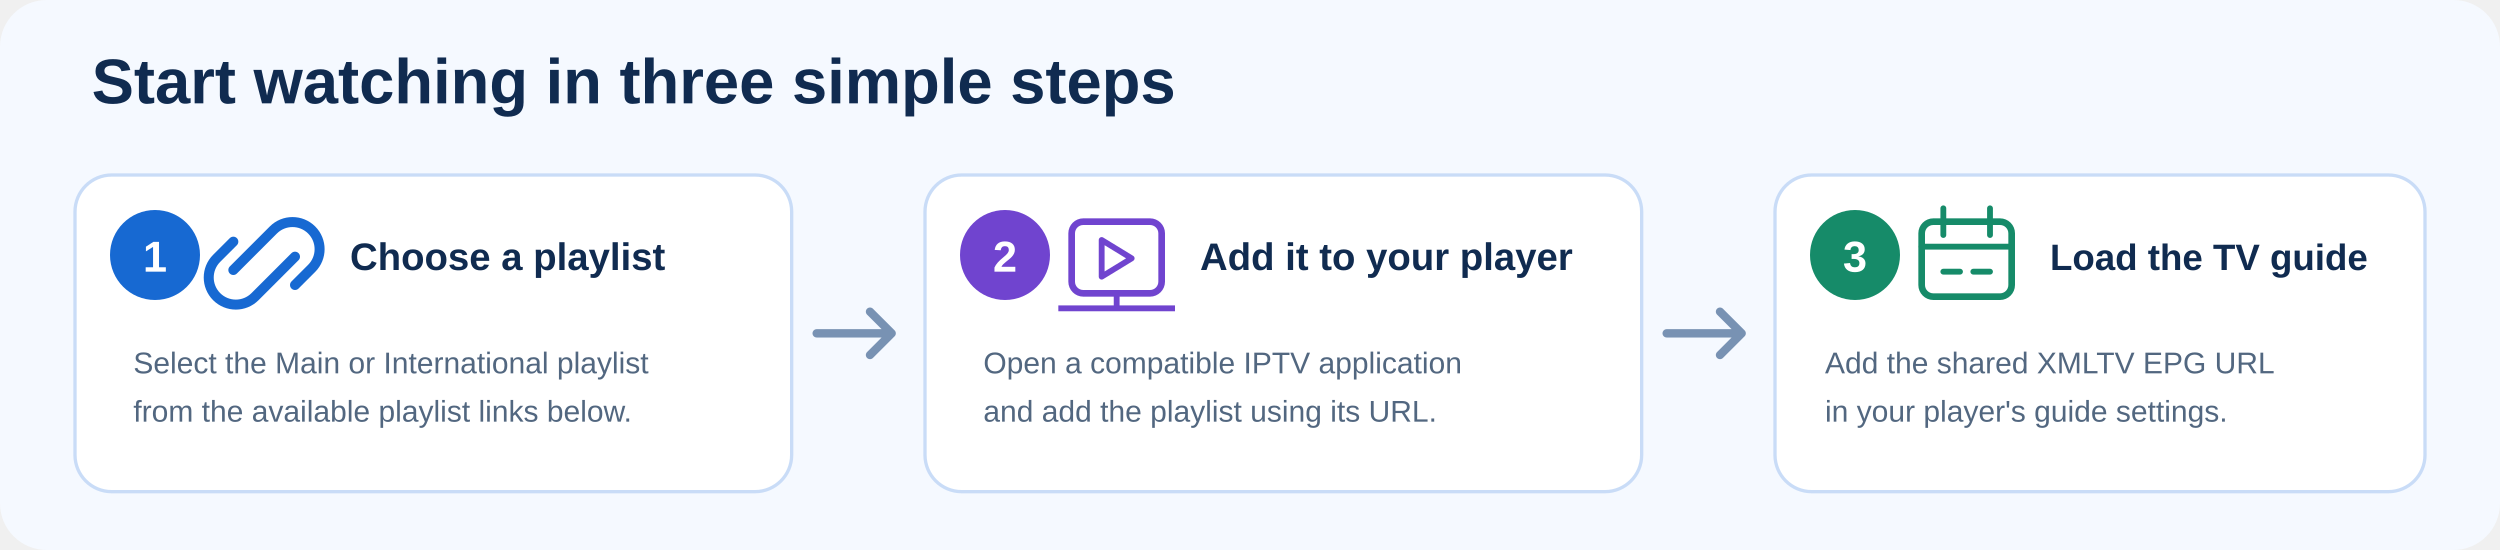
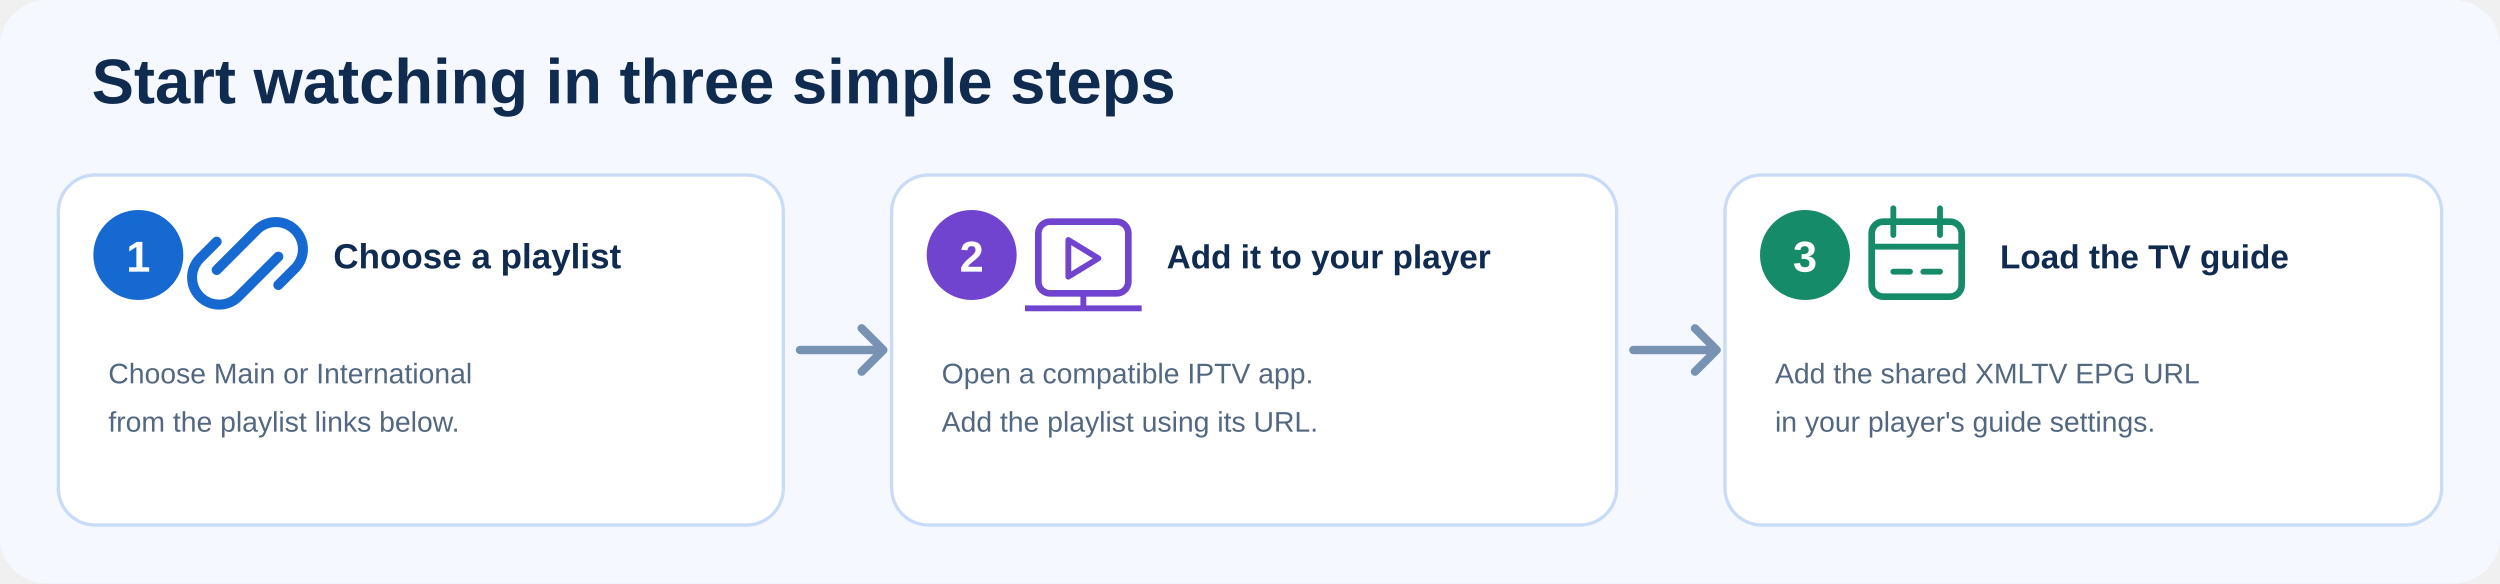
- <svg xmlns="http://www.w3.org/2000/svg" width="1500" height="330" viewBox="0 0 1500 330" role="img" aria-labelledby="t d">
-   <rect width="1500" height="330" rx="28" fill="#f5f9ff" />
+ <svg xmlns="http://www.w3.org/2000/svg" width="1500" height="350" viewBox="0 0 1500 350" role="img" aria-labelledby="t d">
+   <rect width="1500" height="350" rx="28" fill="#f5f9ff" />
  <text x="55" y="62" font-family="Arial,sans-serif" font-size="38" font-weight="700" fill="#102b50">Start watching in three simple steps</text>
  <g font-family="Arial,sans-serif">
-     <g transform="translate(45 105)">
-       <rect width="430" height="190" rx="22" fill="#fff" stroke="#c9dcf7" stroke-width="2" />
+     <g transform="translate(35 105)">
+       <rect width="435" height="210" rx="22" fill="#fff" stroke="#c9dcf7" stroke-width="2" />
      <circle cx="48" cy="48" r="27" fill="#1769d2" />
      <text x="48" y="58" text-anchor="middle" font-size="26" font-weight="700" fill="#fff">1</text>
      <path d="M95 57l24-24a16 16 0 0 1 23 23l-10 10M132 49l-24 24a16 16 0 0 1-23-23l10-10" fill="none" stroke="#1769d2" stroke-width="6" stroke-linecap="round" />
-       <text x="165" y="57" font-size="23" font-weight="700" fill="#102b50">Choose a playlist</text>
-       <text x="35" y="119" font-size="18" fill="#526780">Select the Main or International playlist</text>
-       <text x="35" y="148" font-size="18" fill="#526780">from the available playlist links below.</text>
+       <text x="165" y="56" font-size="21" font-weight="700" fill="#102b50">Choose a playlist</text>
+       <text x="30" y="125" font-size="17" fill="#526780">Choose Main or International</text>
+       <text x="30" y="154" font-size="17" fill="#526780">from the playlist links below.</text>
    </g>
-     <path d="M490 200h45m-13-13l13 13-13 13" fill="none" stroke="#7892b3" stroke-width="5" stroke-linecap="round" stroke-linejoin="round" />
-     <g transform="translate(555 105)">
-       <rect width="430" height="190" rx="22" fill="#fff" stroke="#c9dcf7" stroke-width="2" />
+     <path d="M480 210h50m-13-13l13 13-13 13" fill="none" stroke="#7892b3" stroke-width="5" stroke-linecap="round" stroke-linejoin="round" />
+     <g transform="translate(535 105)">
+       <rect width="435" height="210" rx="22" fill="#fff" stroke="#c9dcf7" stroke-width="2" />
      <circle cx="48" cy="48" r="27" fill="#7044cf" />
      <text x="48" y="58" text-anchor="middle" font-size="26" font-weight="700" fill="#fff">2</text>
      <rect x="88" y="28" width="54" height="43" rx="7" fill="none" stroke="#7044cf" stroke-width="4" />
      <path d="M80 80h70M115 71v9M106 39l18 11-18 11z" fill="none" stroke="#7044cf" stroke-width="3.5" stroke-linejoin="round" />
-       <text x="165" y="57" font-size="23" font-weight="700" fill="#102b50">Add it to your player</text>
-       <text x="35" y="119" font-size="18" fill="#526780">Open a compatible IPTV application</text>
-       <text x="35" y="148" font-size="18" fill="#526780">and add the playlist using its URL.</text>
+       <text x="165" y="56" font-size="20" font-weight="700" fill="#102b50">Add it to your player</text>
+       <text x="30" y="125" font-size="17" fill="#526780">Open a compatible IPTV app.</text>
+       <text x="30" y="154" font-size="17" fill="#526780">Add the playlist using its URL.</text>
    </g>
-     <path d="M1000 200h45m-13-13l13 13-13 13" fill="none" stroke="#7892b3" stroke-width="5" stroke-linecap="round" stroke-linejoin="round" />
-     <g transform="translate(1065 105)">
-       <rect width="390" height="190" rx="22" fill="#fff" stroke="#c9dcf7" stroke-width="2" />
+     <path d="M980 210h50m-13-13l13 13-13 13" fill="none" stroke="#7892b3" stroke-width="5" stroke-linecap="round" stroke-linejoin="round" />
+     <g transform="translate(1035 105)">
+       <rect width="430" height="210" rx="22" fill="#fff" stroke="#c9dcf7" stroke-width="2" />
      <circle cx="48" cy="48" r="27" fill="#168b69" />
      <text x="48" y="58" text-anchor="middle" font-size="26" font-weight="700" fill="#fff">3</text>
      <rect x="88" y="28" width="54" height="45" rx="7" fill="none" stroke="#168b69" stroke-width="4" />
      <path d="M88 43h54M101 20v16M129 20v16M101 58h10m8 0h10" stroke="#168b69" stroke-width="3.5" stroke-linecap="round" />
-       <text x="165" y="57" font-size="22" font-weight="700" fill="#102b50">Load the TV guide</text>
-       <text x="30" y="119" font-size="18" fill="#526780">Add the shared XMLTV EPG URL</text>
-       <text x="30" y="148" font-size="18" fill="#526780">in your player's guide settings.</text>
+       <text x="165" y="56" font-size="20" font-weight="700" fill="#102b50">Load the TV guide</text>
+       <text x="30" y="125" font-size="17" fill="#526780">Add the shared XMLTV EPG URL</text>
+       <text x="30" y="154" font-size="17" fill="#526780">in your player's guide settings.</text>
    </g>
  </g>
</svg>
